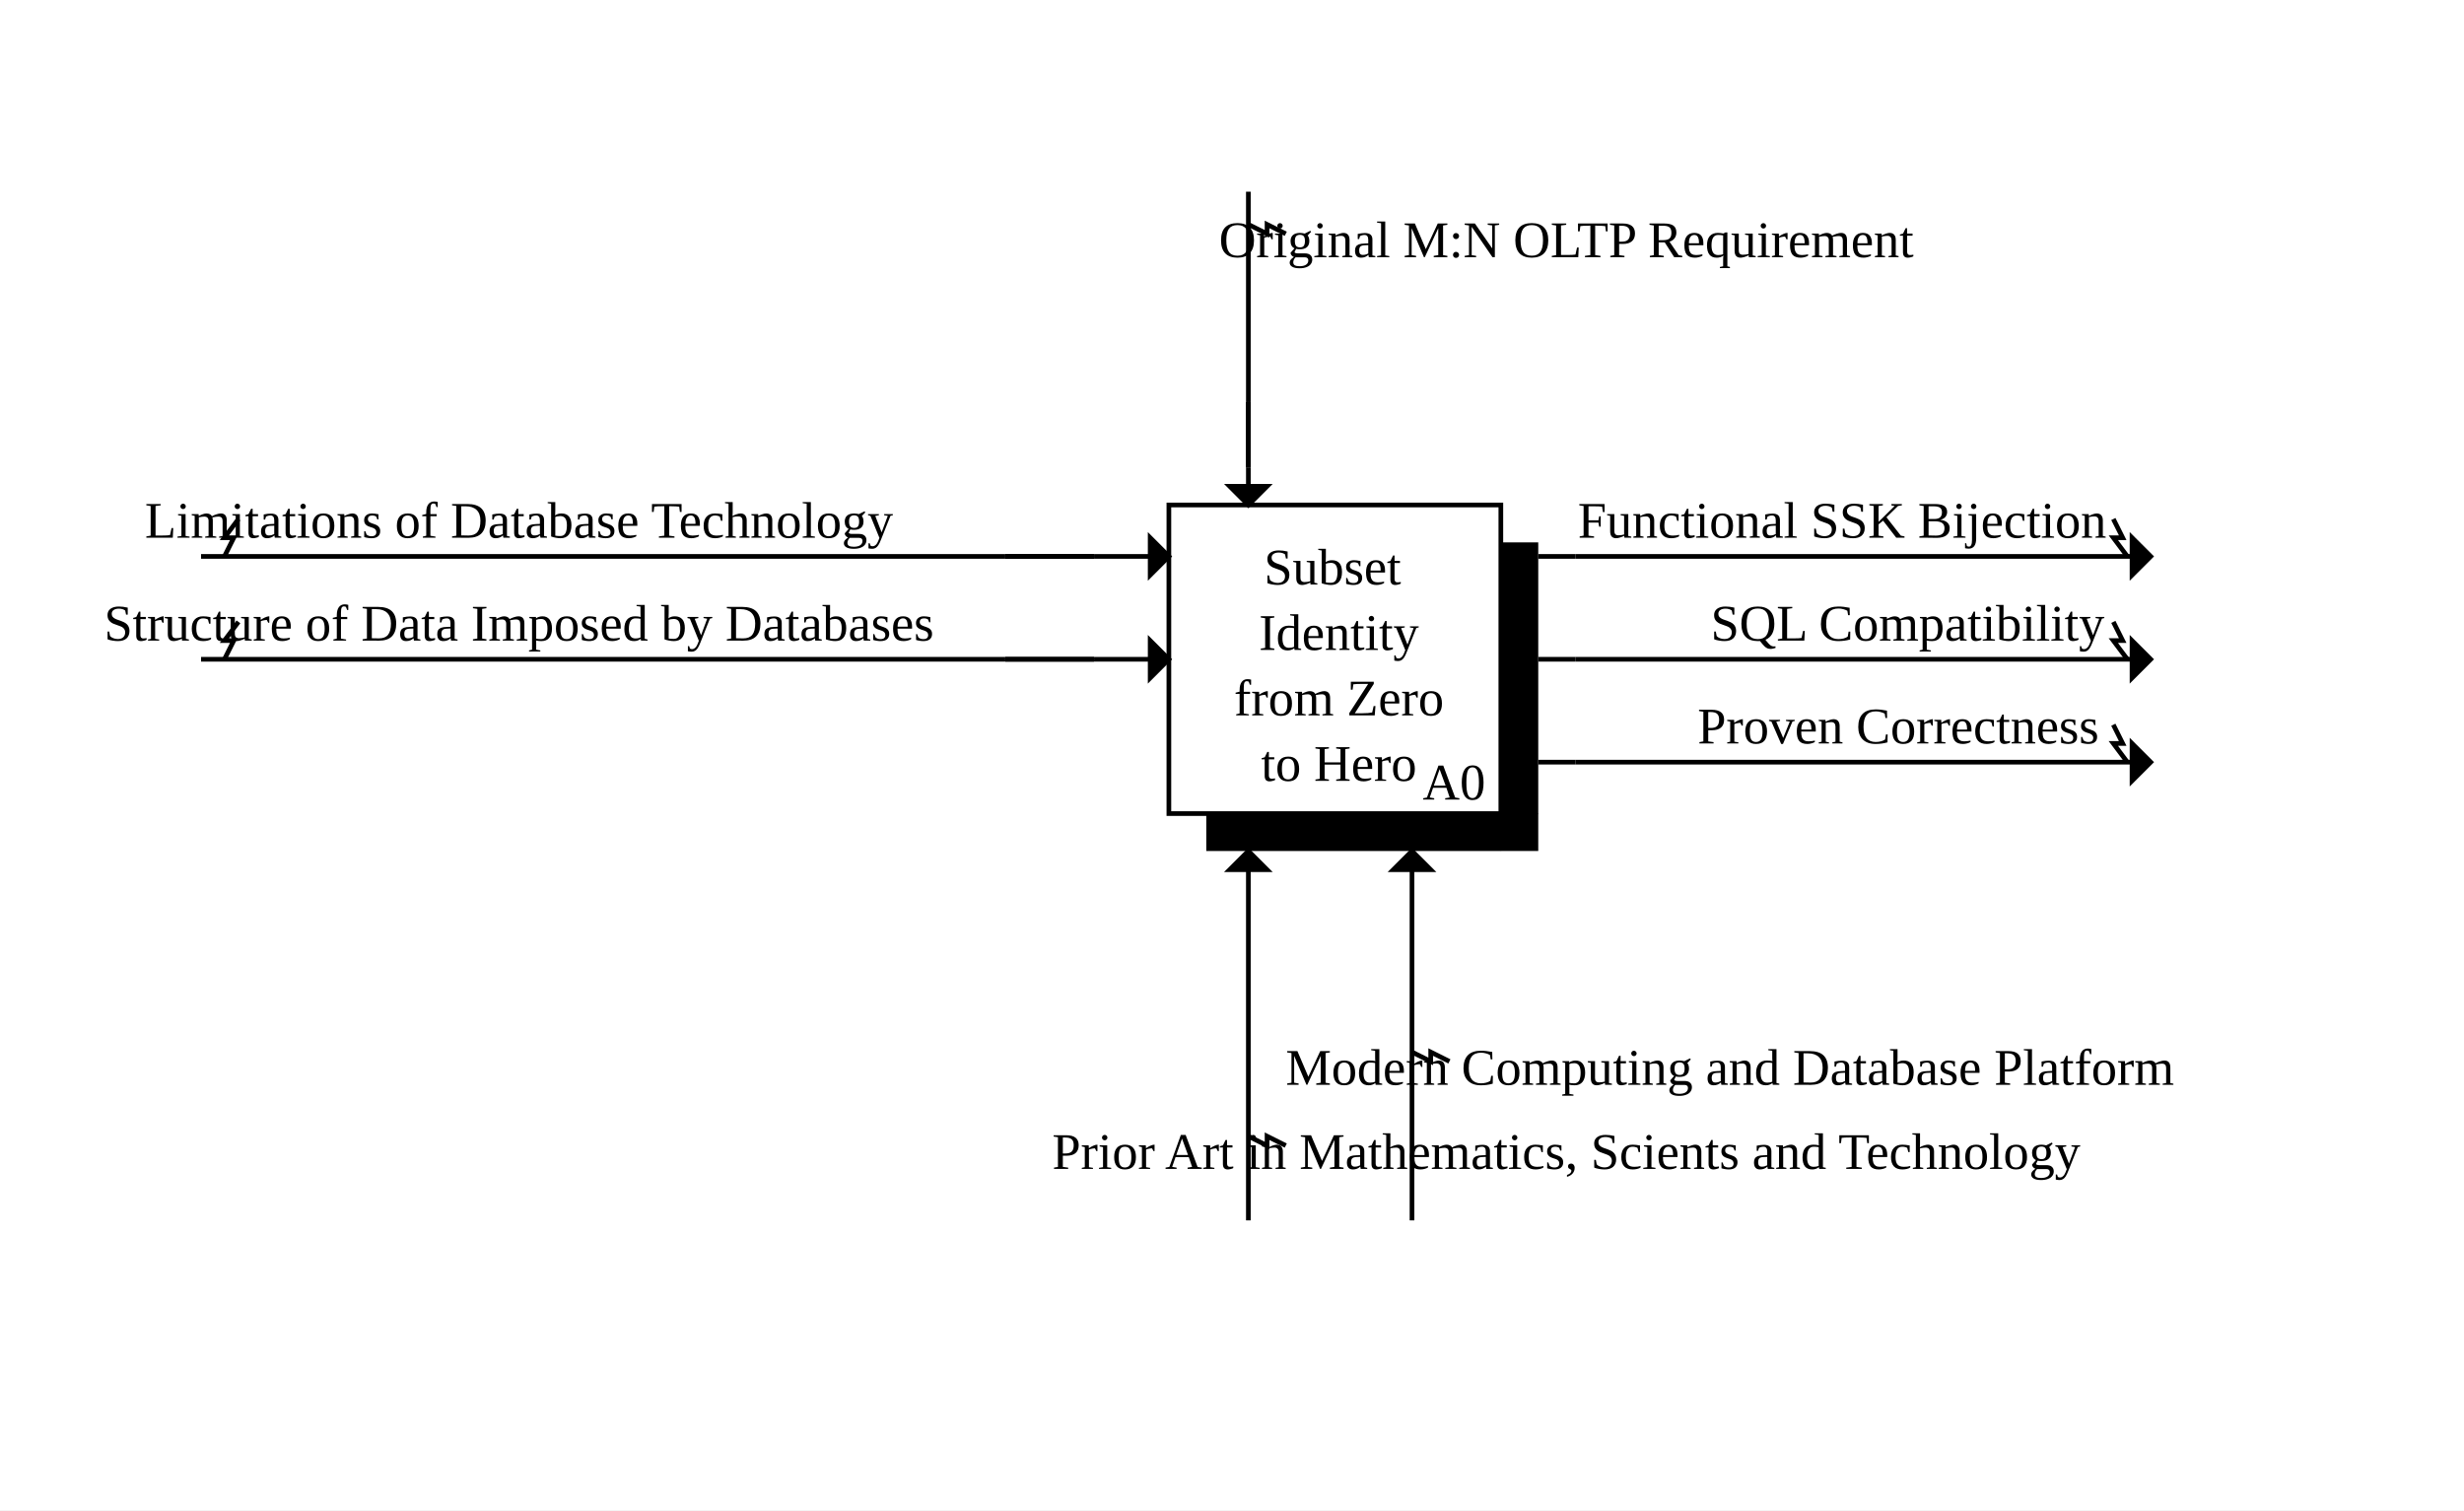
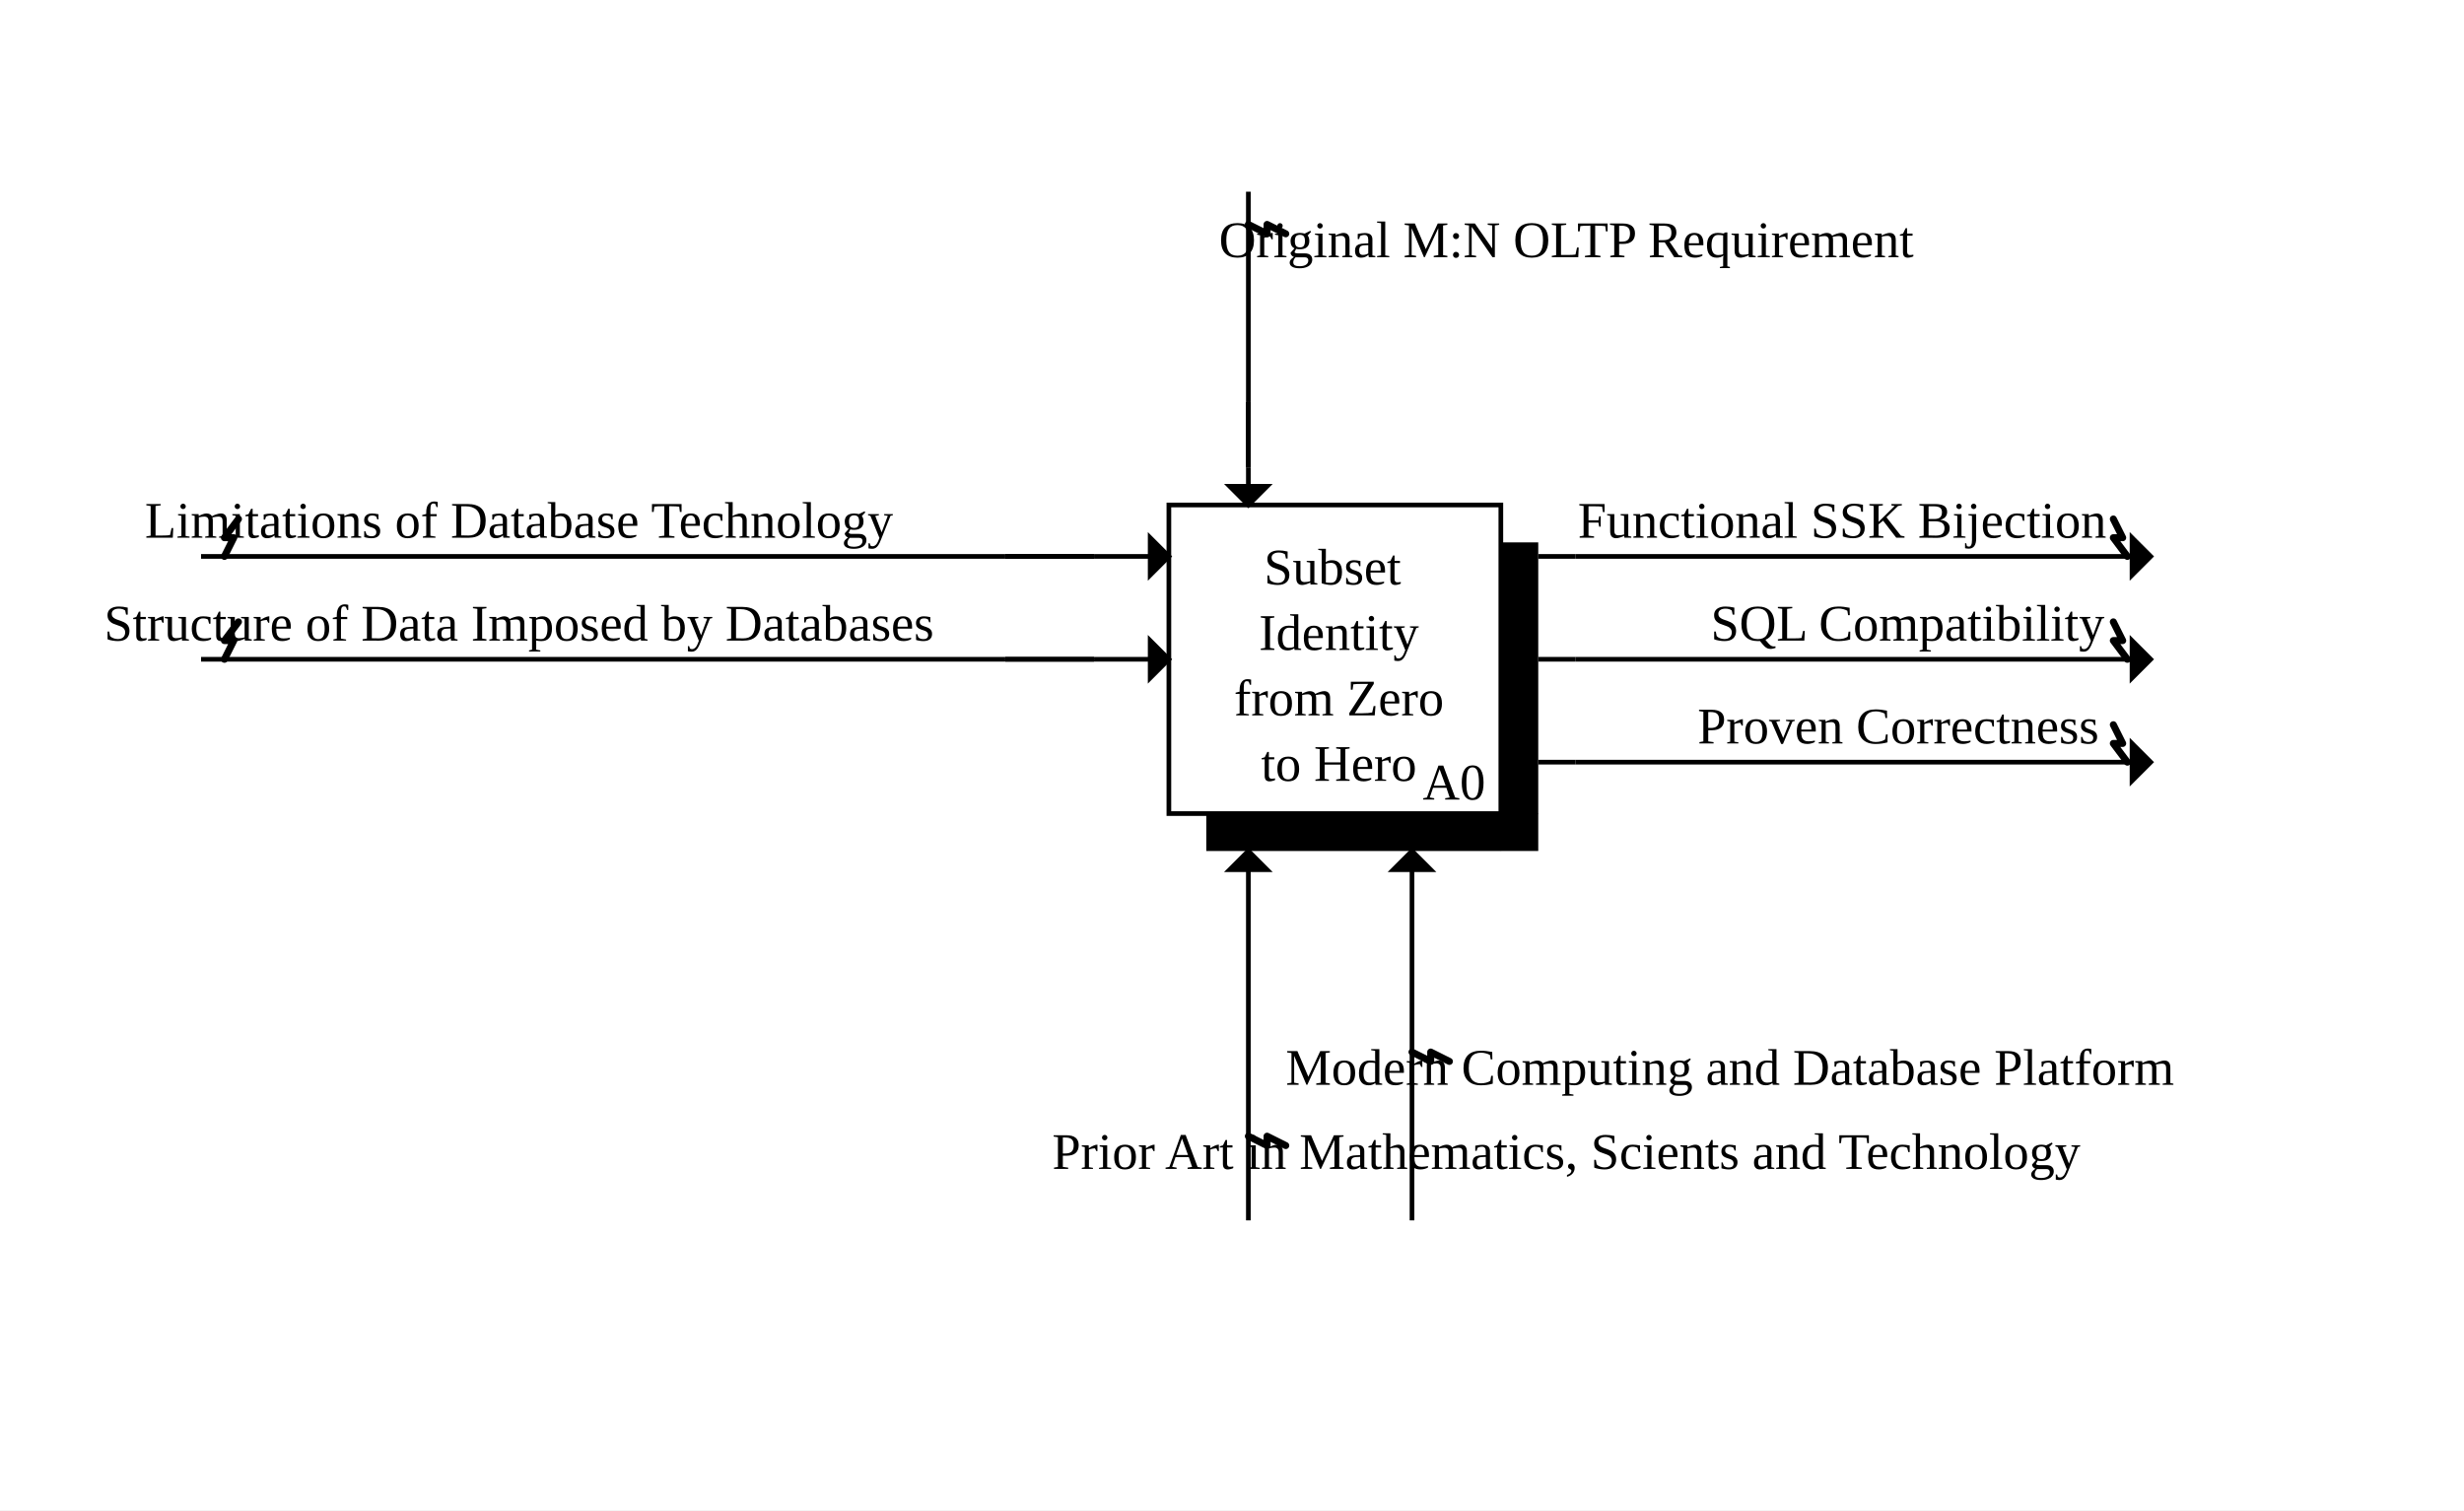
<svg xmlns="http://www.w3.org/2000/svg" xml:space="preserve" width="527" height="323" id="24">
  <rect x="0" y="0" width="527" height="323" fill="white" />
  <g id="328">
    <a href="Decomposition of SSK Concerns.svg">
      <rect x="250" y="108" width="71" height="66" fill="none" stroke="rgb(0, 0, 0)" stroke-width="1" stroke-dasharray="0,0" />
      <text x="285" y="125" text-anchor="middle" font-family="Times New Roman" font-size="11" fill="rgb(0, 0, 0)">Subset</text>
      <text x="285" y="139" text-anchor="middle" font-family="Times New Roman" font-size="11" fill="rgb(0, 0, 0)"> Identity</text>
      <text x="285" y="153" text-anchor="middle" font-family="Times New Roman" font-size="11" fill="rgb(0, 0, 0)"> from Zero</text>
      <text x="285" y="167" text-anchor="middle" font-family="Times New Roman" font-size="11" fill="rgb(0, 0, 0)"> to Hero</text>
      <text x="311" y="171" text-anchor="middle" font-family="Times New Roman" font-size="11" fill="rgb(0, 0, 0)">A0</text>
      <polygon points="321, 116 329, 116 329, 182 321, 182 321, 116" />
      <polygon points="258, 174 329, 174 321, 182 258, 182 258, 174" />
    </a>
  </g>
  <g id="437" stroke="rgb(0, 0, 0)" stroke-width="1" stroke-dasharray="0,0">
    <line x1="337" y1="119" x2="337" y2="119" />
    <line x1="329" y1="119" x2="337" y2="119" />
  </g>
  <g id="437.1" stroke="rgb(0, 0, 0)" stroke-width="1" stroke-dasharray="0,0">
    <line x1="337" y1="119" x2="337" y2="119" />
    <line x1="337" y1="119" x2="460" y2="119" />
    <polygon points="456, 115 456, 123 460, 119" />
  </g>
  <g id="440" stroke="rgb(0, 0, 0)" stroke-width="1" stroke-dasharray="0,0">
    <line x1="337" y1="141" x2="337" y2="141" />
    <line x1="329" y1="141" x2="337" y2="141" />
  </g>
  <g id="440.1" stroke="rgb(0, 0, 0)" stroke-width="1" stroke-dasharray="0,0">
    <line x1="337" y1="141" x2="337" y2="141" />
    <line x1="337" y1="141" x2="460" y2="141" />
    <polygon points="456, 137 456, 145 460, 141" />
  </g>
  <g id="455" stroke="rgb(0, 0, 0)" stroke-width="1" stroke-dasharray="0,0">
    <line x1="215" y1="119" x2="234" y2="119" />
    <line x1="43" y1="119" x2="215" y2="119" />
  </g>
  <g id="455.1" stroke="rgb(0, 0, 0)" stroke-width="1" stroke-dasharray="0,0">
    <line x1="215" y1="119" x2="234" y2="119" />
    <line x1="234" y1="119" x2="250" y2="119" />
    <polygon points="246, 115 246, 123 250, 119" />
  </g>
  <g id="458" stroke="rgb(0, 0, 0)" stroke-width="1" stroke-dasharray="0,0">
    <line x1="215" y1="141" x2="234" y2="141" />
    <line x1="43" y1="141" x2="215" y2="141" />
  </g>
  <g id="458.1" stroke="rgb(0, 0, 0)" stroke-width="1" stroke-dasharray="0,0">
    <line x1="215" y1="141" x2="234" y2="141" />
    <line x1="234" y1="141" x2="250" y2="141" />
    <polygon points="246, 137 246, 145 250, 141" />
  </g>
  <g id="517" stroke="rgb(0, 0, 0)" stroke-width="1" stroke-dasharray="0,0">
    <line x1="337" y1="163" x2="337" y2="163" />
    <line x1="329" y1="163" x2="337" y2="163" />
  </g>
  <g id="517.1" stroke="rgb(0, 0, 0)" stroke-width="1" stroke-dasharray="0,0">
    <line x1="337" y1="163" x2="337" y2="163" />
    <line x1="337" y1="163" x2="460" y2="163" />
    <polygon points="456, 159 456, 167 460, 163" />
  </g>
  <g id="446" stroke="rgb(0, 0, 0)" stroke-width="1" stroke-dasharray="0,0">
    <line x1="267" y1="86" x2="267" y2="100" />
    <line x1="267" y1="41" x2="267" y2="86" />
  </g>
  <g id="446.1" stroke="rgb(0, 0, 0)" stroke-width="1" stroke-dasharray="0,0">
    <line x1="267" y1="86" x2="267" y2="100" />
    <line x1="267" y1="100" x2="267" y2="108" />
    <polygon points="263, 104 271, 104 267, 108" />
  </g>
  <g id="449" stroke="rgb(0, 0, 0)" stroke-width="1" stroke-dasharray="0,0">
    <line x1="267" y1="182" x2="267" y2="182" />
    <line x1="267" y1="182" x2="267" y2="261" />
  </g>
  <g id="449.1" stroke="rgb(0, 0, 0)" stroke-width="1" stroke-dasharray="0,0">
    <line x1="267" y1="182" x2="267" y2="182" />
    <line x1="267" y1="182" x2="267" y2="182" />
    <polygon points="263, 186 271, 186 267, 182" />
  </g>
  <g id="452" stroke="rgb(0, 0, 0)" stroke-width="1" stroke-dasharray="0,0">
    <line x1="302" y1="182" x2="302" y2="182" />
    <line x1="302" y1="182" x2="302" y2="261" />
  </g>
  <g id="452.1" stroke="rgb(0, 0, 0)" stroke-width="1" stroke-dasharray="0,0">
    <line x1="302" y1="182" x2="302" y2="182" />
    <line x1="302" y1="182" x2="302" y2="182" />
    <polygon points="298, 186 306, 186 302, 182" />
  </g>
  <text x="111" y="115" text-anchor="middle" font-family="Times New Roman" font-size="11" fill="rgb(0, 0, 0)">Limitations of Database Technology</text>
-   <path d="M 51,111 L 48,115 L 50,115 L 48,119" fill="none" stroke="rgb(0, 0, 0)" stroke-width="1" stroke-dasharray="0,0" />
+   <path d="M 51,111 L 48,115 L 50,115 L 48,119" fill="none" stroke="rgb(0, 0, 0)" stroke-width="1.5" stroke-dasharray="0,0" stroke-linecap="round" stroke-linejoin="round" />
  <text x="111" y="137" text-anchor="middle" font-family="Times New Roman" font-size="11" fill="rgb(0, 0, 0)">Structure of Data Imposed by Databases</text>
-   <path d="M 51,133 L 48,137 L 50,137 L 48,141" fill="none" stroke="rgb(0, 0, 0)" stroke-width="1" stroke-dasharray="0,0" />
+   <path d="M 51,133 L 48,137 L 50,137 L 48,141" fill="none" stroke="rgb(0, 0, 0)" stroke-width="1.5" stroke-dasharray="0,0" stroke-linecap="round" stroke-linejoin="round" />
  <text x="394" y="115" text-anchor="middle" font-family="Times New Roman" font-size="11" fill="rgb(0, 0, 0)">Functional SSK Bijection</text>
-   <path d="M 452,111 L 454,115 L 452,115 L 455,119" fill="none" stroke="rgb(0, 0, 0)" stroke-width="1" stroke-dasharray="0,0" />
+   <path d="M 452,111 L 454,115 L 452,115 L 455,119" fill="none" stroke="rgb(0, 0, 0)" stroke-width="1.5" stroke-dasharray="0,0" stroke-linecap="round" stroke-linejoin="round" />
  <text x="408" y="137" text-anchor="middle" font-family="Times New Roman" font-size="11" fill="rgb(0, 0, 0)">SQL Compatibility</text>
-   <path d="M 452,133 L 454,137 L 452,137 L 455,141" fill="none" stroke="rgb(0, 0, 0)" stroke-width="1" stroke-dasharray="0,0" />
+   <path d="M 452,133 L 454,137 L 452,137 L 455,141" fill="none" stroke="rgb(0, 0, 0)" stroke-width="1.5" stroke-dasharray="0,0" stroke-linecap="round" stroke-linejoin="round" />
  <text x="406" y="159" text-anchor="middle" font-family="Times New Roman" font-size="11" fill="rgb(0, 0, 0)">Proven Correctness</text>
-   <path d="M 452,155 L 454,159 L 452,159 L 455,163" fill="none" stroke="rgb(0, 0, 0)" stroke-width="1" stroke-dasharray="0,0" />
+   <path d="M 452,155 L 454,159 L 452,159 L 455,163" fill="none" stroke="rgb(0, 0, 0)" stroke-width="1.5" stroke-dasharray="0,0" stroke-linecap="round" stroke-linejoin="round" />
  <text x="335" y="55" text-anchor="middle" font-family="Times New Roman" font-size="11" fill="rgb(0, 0, 0)">Original M:N OLTP Requirement</text>
-   <path d="M 275,50 L 271,48 L 271,50 L 267,48" fill="none" stroke="rgb(0, 0, 0)" stroke-width="1" stroke-dasharray="0,0" />
+   <path d="M 275,50 L 271,48 L 271,50 L 267,48" fill="none" stroke="rgb(0, 0, 0)" stroke-width="1.5" stroke-dasharray="0,0" stroke-linecap="round" stroke-linejoin="round" />
  <text x="335" y="250" text-anchor="middle" font-family="Times New Roman" font-size="11" fill="rgb(0, 0, 0)">Prior Art in Mathematics, Scients and Technology</text>
-   <path d="M 275,245 L 271,243 L 271,245 L 267,243" fill="none" stroke="rgb(0, 0, 0)" stroke-width="1" stroke-dasharray="0,0" />
+   <path d="M 275,245 L 271,243 L 271,245 L 267,243" fill="none" stroke="rgb(0, 0, 0)" stroke-width="1.5" stroke-dasharray="0,0" stroke-linecap="round" stroke-linejoin="round" />
  <text x="370" y="232" text-anchor="middle" font-family="Times New Roman" font-size="11" fill="rgb(0, 0, 0)">Modern Computing and Database Platform</text>
-   <path d="M 310,227 L 306,225 L 306,227 L 302,225" fill="none" stroke="rgb(0, 0, 0)" stroke-width="1" stroke-dasharray="0,0" />
+   <path d="M 310,227 L 306,225 L 306,227 L 302,225" fill="none" stroke="rgb(0, 0, 0)" stroke-width="1.5" stroke-dasharray="0,0" stroke-linecap="round" stroke-linejoin="round" />
</svg>
